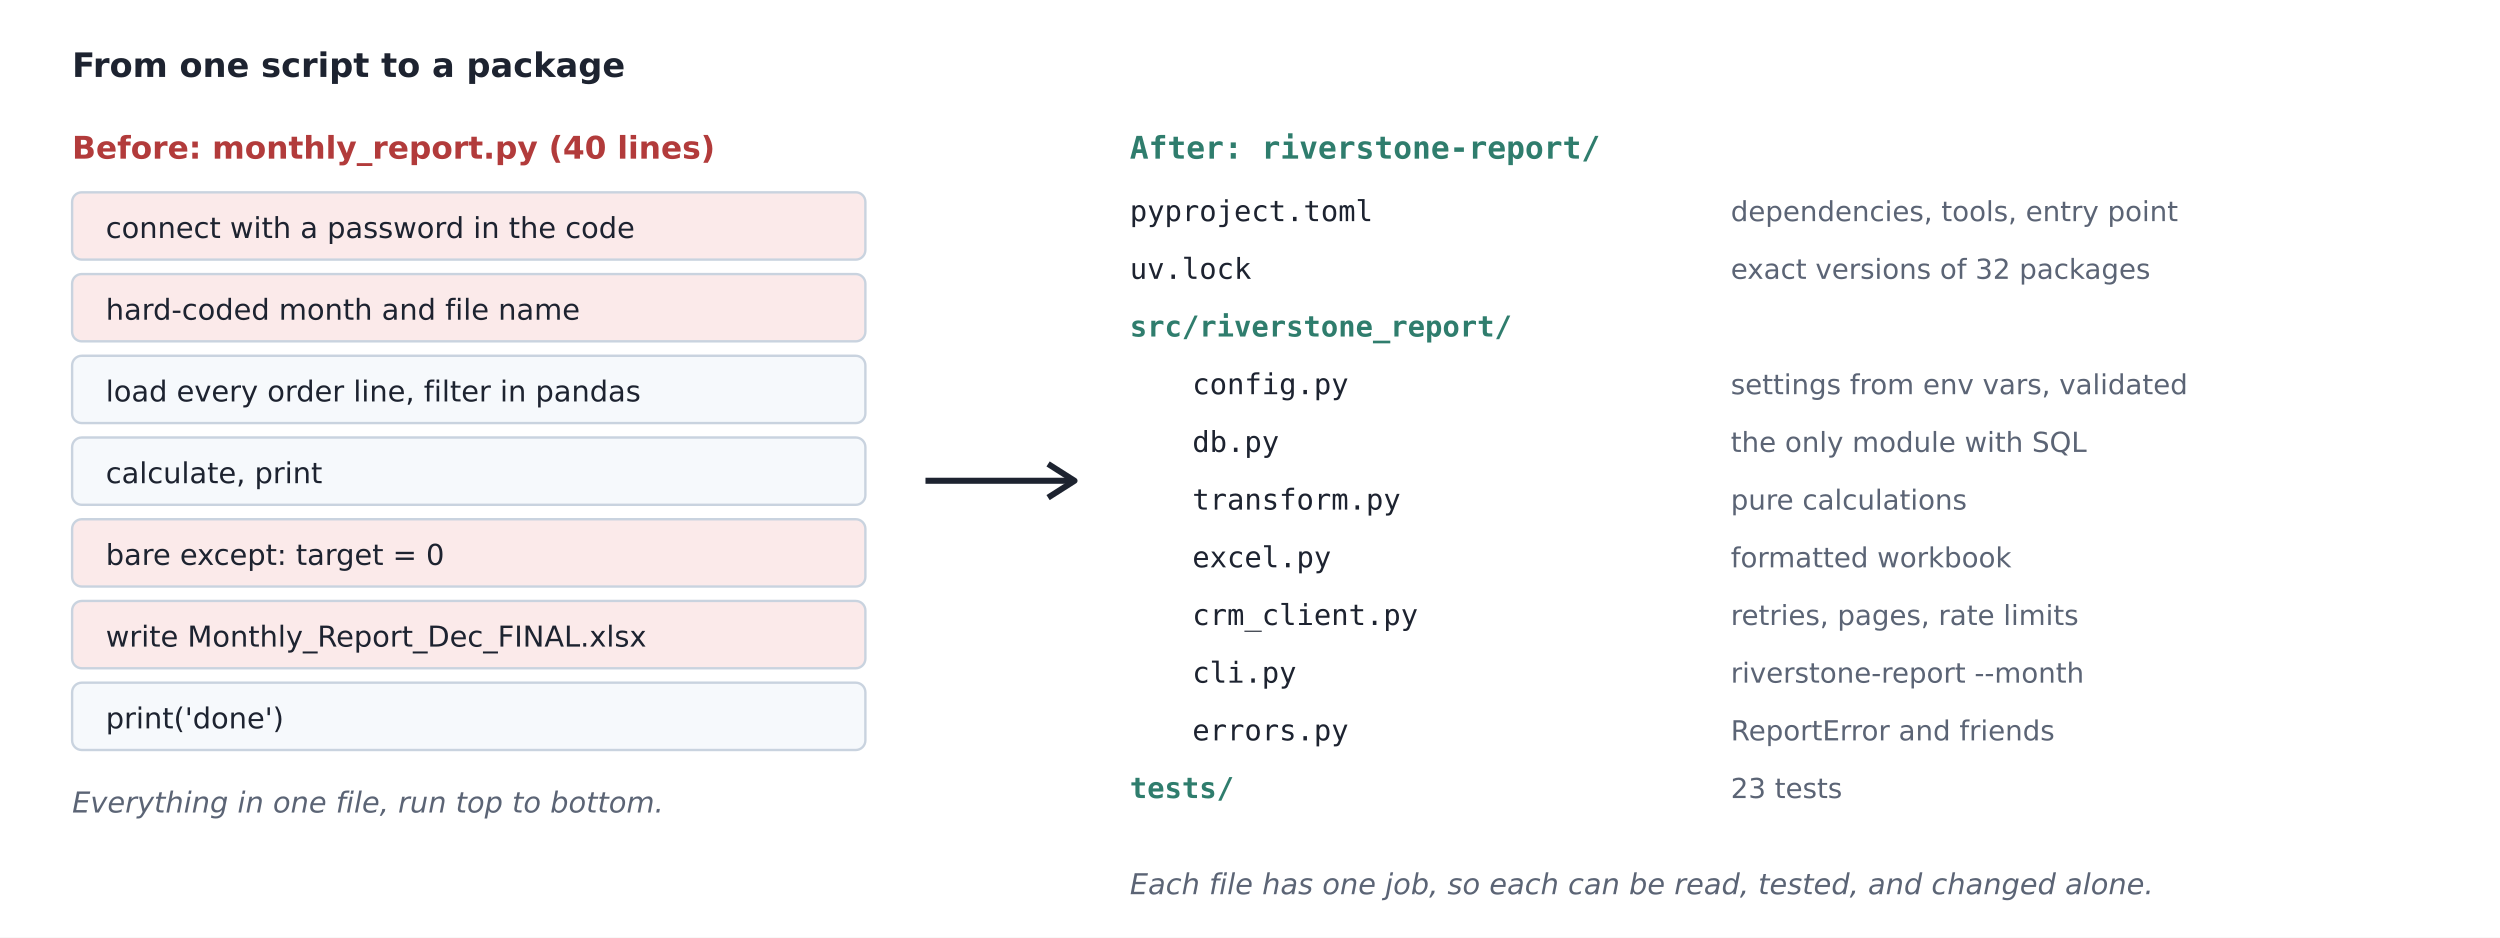
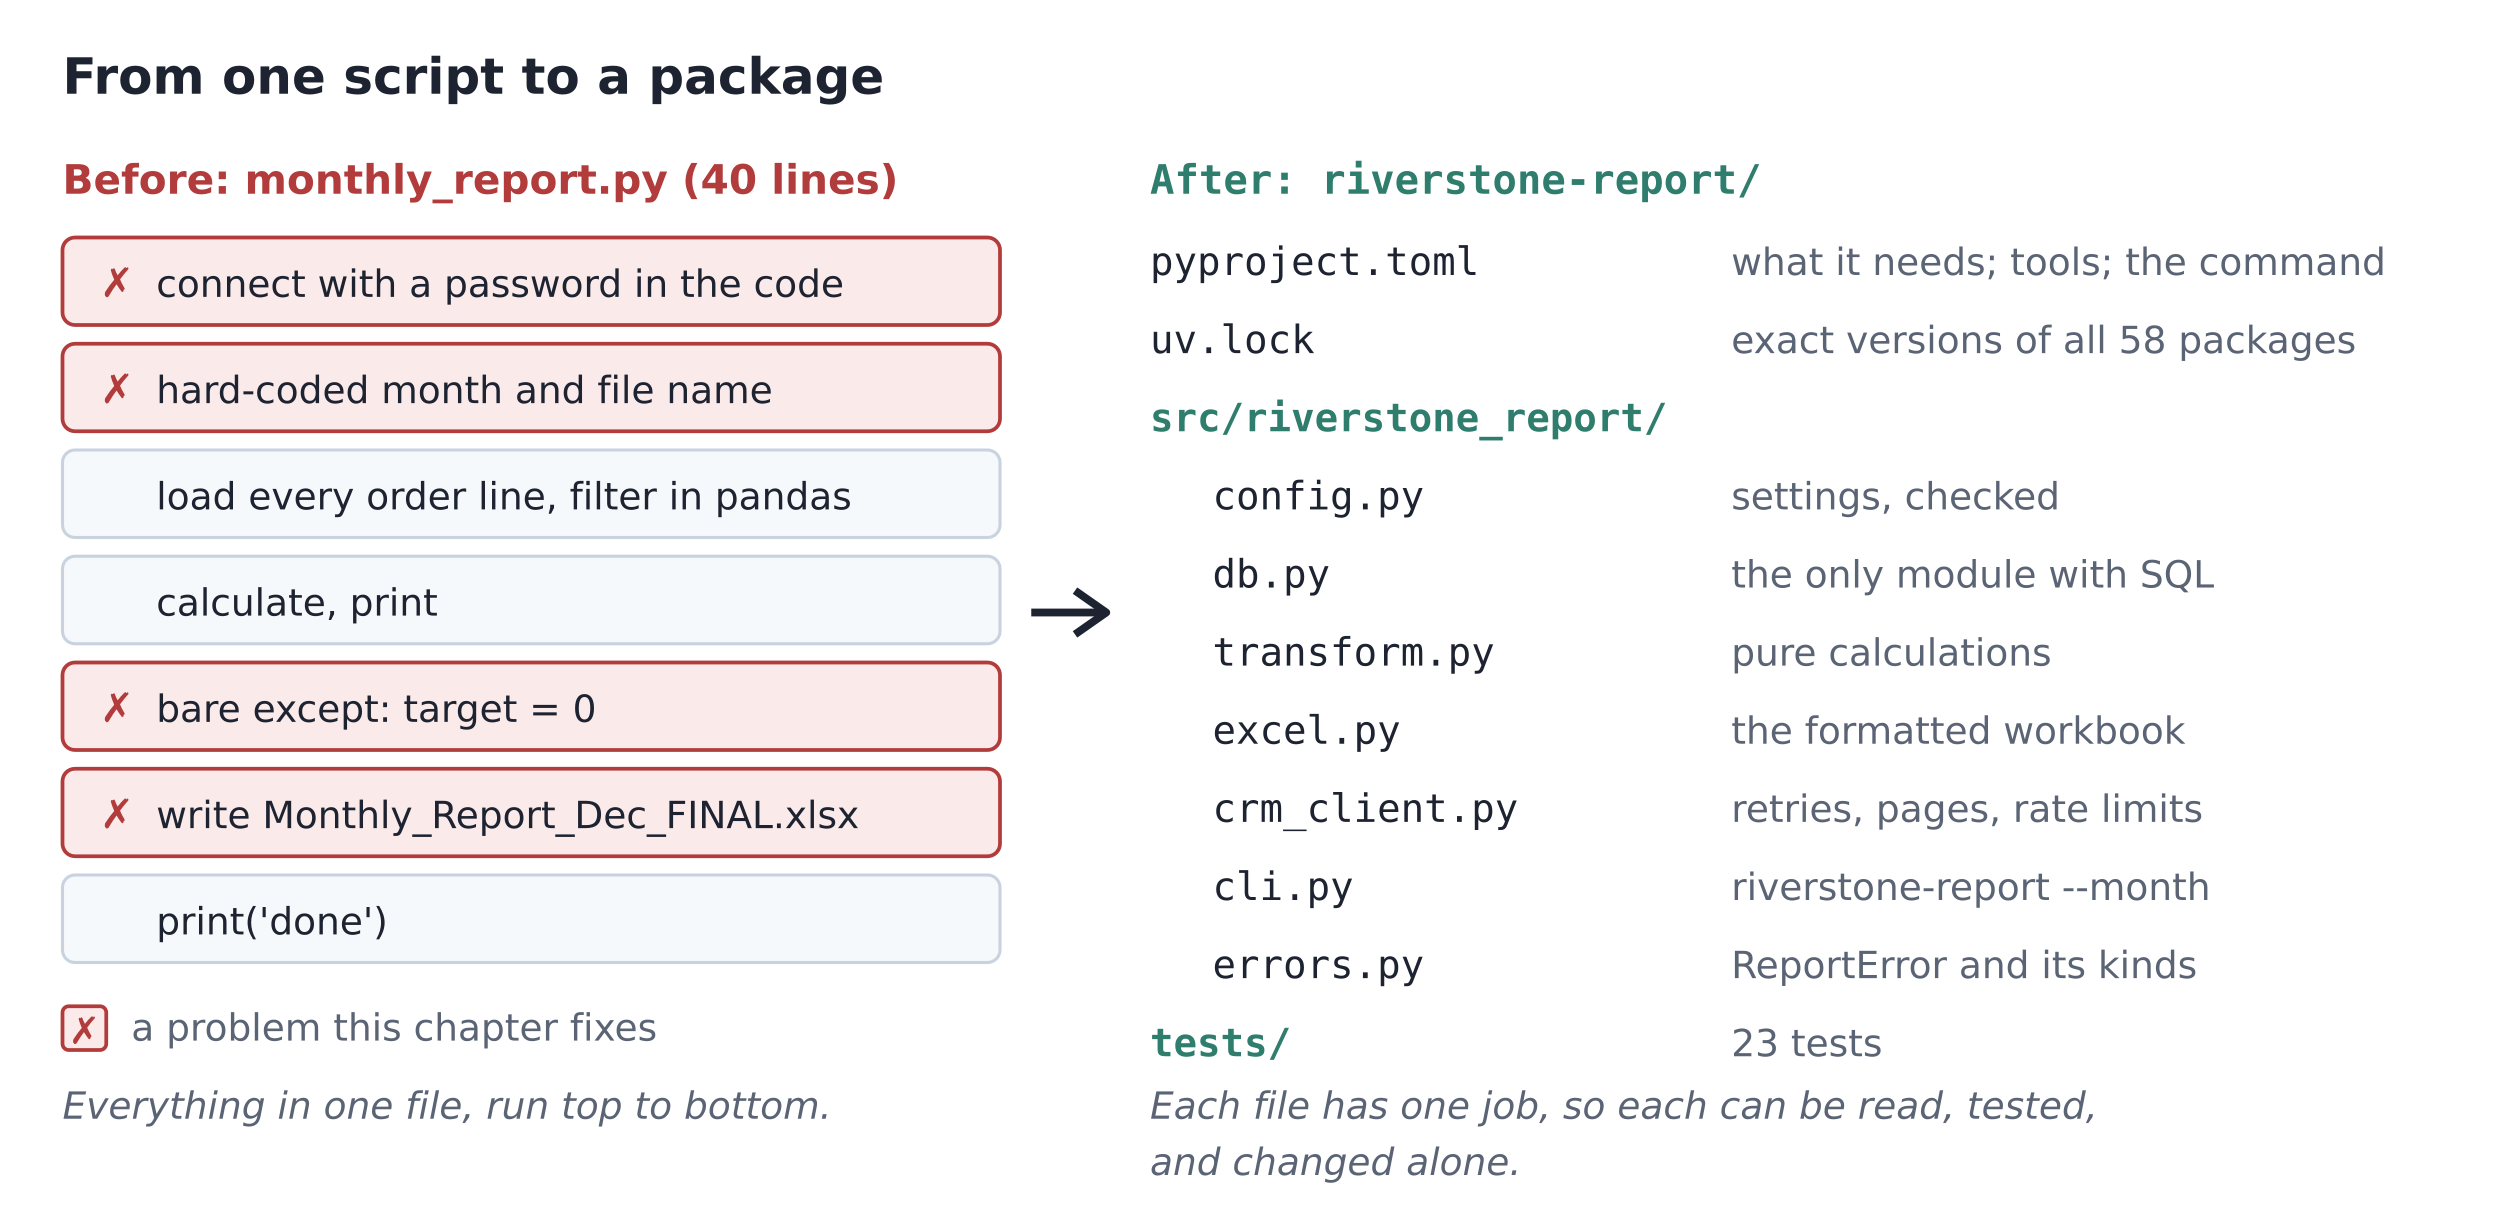
- <svg xmlns="http://www.w3.org/2000/svg" width="1040" height="390" viewBox="0 0 1040 390" font-family="DejaVu Sans, Arial, sans-serif">
-   <rect width="1040" height="390" fill="#ffffff" />
-   <text x="30" y="32" font-size="14" fill="#1d2330" font-weight="bold" text-anchor="start" font-family="Poppins, DejaVu Sans, sans-serif">From one script to a package</text>
-   <text x="30" y="66" font-size="13" fill="#b23b3b" font-weight="bold" text-anchor="start">Before: monthly_report.py (40 lines)</text>
-   <rect x="30" y="80" width="330" height="28" rx="4" fill="#fbeaea" stroke="#c9d3df" stroke-width="1" />
-   <text x="44" y="99" font-size="12" fill="#1d2330" font-weight="normal" text-anchor="start">connect with a password in the code</text>
-   <rect x="30" y="114" width="330" height="28" rx="4" fill="#fbeaea" stroke="#c9d3df" stroke-width="1" />
-   <text x="44" y="133" font-size="12" fill="#1d2330" font-weight="normal" text-anchor="start">hard-coded month and file name</text>
-   <rect x="30" y="148" width="330" height="28" rx="4" fill="#f6f9fc" stroke="#c9d3df" stroke-width="1" />
-   <text x="44" y="167" font-size="12" fill="#1d2330" font-weight="normal" text-anchor="start">load every order line, filter in pandas</text>
-   <rect x="30" y="182" width="330" height="28" rx="4" fill="#f6f9fc" stroke="#c9d3df" stroke-width="1" />
-   <text x="44" y="201" font-size="12" fill="#1d2330" font-weight="normal" text-anchor="start">calculate, print</text>
-   <rect x="30" y="216" width="330" height="28" rx="4" fill="#fbeaea" stroke="#c9d3df" stroke-width="1" />
-   <text x="44" y="235" font-size="12" fill="#1d2330" font-weight="normal" text-anchor="start">bare except: target = 0</text>
-   <rect x="30" y="250" width="330" height="28" rx="4" fill="#fbeaea" stroke="#c9d3df" stroke-width="1" />
-   <text x="44" y="269" font-size="12" fill="#1d2330" font-weight="normal" text-anchor="start">write Monthly_Report_Dec_FINAL.xlsx</text>
-   <rect x="30" y="284" width="330" height="28" rx="4" fill="#f6f9fc" stroke="#c9d3df" stroke-width="1" />
-   <text x="44" y="303" font-size="12" fill="#1d2330" font-weight="normal" text-anchor="start">print('done')</text>
-   <text x="30" y="338" font-size="12" fill="#5b6475" font-weight="normal" text-anchor="start" font-style="italic">Everything in one file, run top to bottom.</text>
-   <path d="M385,200 H445" fill="none" stroke="#1d2330" stroke-width="2.5" stroke-linejoin="round" />
-   <path d="M436,193 L447,200 L436,207" fill="none" stroke="#1d2330" stroke-width="2.5" stroke-linejoin="round" />
-   <text x="470" y="66" font-size="13" fill="#2f7d6d" font-weight="bold" text-anchor="start" font-family="DejaVu Sans Mono, monospace">After: riverstone-report/</text>
-   <text x="470" y="92" font-size="12" fill="#1d2330" font-weight="normal" text-anchor="start" font-family="DejaVu Sans Mono, monospace">pyproject.toml</text>
-   <text x="720" y="92" font-size="11.5" fill="#5b6475" font-weight="normal" text-anchor="start">dependencies, tools, entry point</text>
-   <text x="470" y="116" font-size="12" fill="#1d2330" font-weight="normal" text-anchor="start" font-family="DejaVu Sans Mono, monospace">uv.lock</text>
-   <text x="720" y="116" font-size="11.5" fill="#5b6475" font-weight="normal" text-anchor="start">exact versions of 32 packages</text>
-   <text x="470" y="140" font-size="12" fill="#2f7d6d" font-weight="bold" text-anchor="start" font-family="DejaVu Sans Mono, monospace">src/riverstone_report/</text>
-   <text x="496" y="164" font-size="12" fill="#1d2330" font-weight="normal" text-anchor="start" font-family="DejaVu Sans Mono, monospace">config.py</text>
-   <text x="720" y="164" font-size="11.5" fill="#5b6475" font-weight="normal" text-anchor="start">settings from env vars, validated</text>
-   <text x="496" y="188" font-size="12" fill="#1d2330" font-weight="normal" text-anchor="start" font-family="DejaVu Sans Mono, monospace">db.py</text>
-   <text x="720" y="188" font-size="11.5" fill="#5b6475" font-weight="normal" text-anchor="start">the only module with SQL</text>
-   <text x="496" y="212" font-size="12" fill="#1d2330" font-weight="normal" text-anchor="start" font-family="DejaVu Sans Mono, monospace">transform.py</text>
-   <text x="720" y="212" font-size="11.5" fill="#5b6475" font-weight="normal" text-anchor="start">pure calculations</text>
-   <text x="496" y="236" font-size="12" fill="#1d2330" font-weight="normal" text-anchor="start" font-family="DejaVu Sans Mono, monospace">excel.py</text>
-   <text x="720" y="236" font-size="11.5" fill="#5b6475" font-weight="normal" text-anchor="start">formatted workbook</text>
-   <text x="496" y="260" font-size="12" fill="#1d2330" font-weight="normal" text-anchor="start" font-family="DejaVu Sans Mono, monospace">crm_client.py</text>
-   <text x="720" y="260" font-size="11.5" fill="#5b6475" font-weight="normal" text-anchor="start">retries, pages, rate limits</text>
-   <text x="496" y="284" font-size="12" fill="#1d2330" font-weight="normal" text-anchor="start" font-family="DejaVu Sans Mono, monospace">cli.py</text>
-   <text x="720" y="284" font-size="11.5" fill="#5b6475" font-weight="normal" text-anchor="start">riverstone-report --month</text>
-   <text x="496" y="308" font-size="12" fill="#1d2330" font-weight="normal" text-anchor="start" font-family="DejaVu Sans Mono, monospace">errors.py</text>
-   <text x="720" y="308" font-size="11.5" fill="#5b6475" font-weight="normal" text-anchor="start">ReportError and friends</text>
-   <text x="470" y="332" font-size="12" fill="#2f7d6d" font-weight="bold" text-anchor="start" font-family="DejaVu Sans Mono, monospace">tests/</text>
-   <text x="720" y="332" font-size="11.5" fill="#5b6475" font-weight="normal" text-anchor="start">23 tests</text>
-   <text x="470" y="372" font-size="12" fill="#5b6475" font-weight="normal" text-anchor="start" font-style="italic">Each file has one job, so each can be read, tested, and changed alone.</text>
+ <svg xmlns="http://www.w3.org/2000/svg" width="800" height="392" viewBox="0 0 800 392" font-family="DejaVu Sans, Arial, sans-serif">
+   <rect width="800" height="392" fill="#ffffff" />
+   <text x="20" y="30" font-size="16" fill="#1d2330" font-weight="bold" text-anchor="start" font-family="Poppins, DejaVu Sans, sans-serif">From one script to a package</text>
+   <text x="20" y="62" font-size="13" fill="#b23b3b" font-weight="bold" text-anchor="start">Before: monthly_report.py (40 lines)</text>
+   <rect x="20" y="76" width="300" height="28" rx="4" fill="#fbeaea" stroke="#b23b3b" stroke-width="1.2" />
+   <text x="32" y="95" font-size="13" fill="#b23b3b" font-weight="bold" text-anchor="start">✗</text>
+   <text x="50" y="95" font-size="12" fill="#1d2330" font-weight="normal" text-anchor="start">connect with a password in the code</text>
+   <rect x="20" y="110" width="300" height="28" rx="4" fill="#fbeaea" stroke="#b23b3b" stroke-width="1.2" />
+   <text x="32" y="129" font-size="13" fill="#b23b3b" font-weight="bold" text-anchor="start">✗</text>
+   <text x="50" y="129" font-size="12" fill="#1d2330" font-weight="normal" text-anchor="start">hard-coded month and file name</text>
+   <rect x="20" y="144" width="300" height="28" rx="4" fill="#f6f9fc" stroke="#c9d3df" stroke-width="1" />
+   <text x="50" y="163" font-size="12" fill="#1d2330" font-weight="normal" text-anchor="start">load every order line, filter in pandas</text>
+   <rect x="20" y="178" width="300" height="28" rx="4" fill="#f6f9fc" stroke="#c9d3df" stroke-width="1" />
+   <text x="50" y="197" font-size="12" fill="#1d2330" font-weight="normal" text-anchor="start">calculate, print</text>
+   <rect x="20" y="212" width="300" height="28" rx="4" fill="#fbeaea" stroke="#b23b3b" stroke-width="1.2" />
+   <text x="32" y="231" font-size="13" fill="#b23b3b" font-weight="bold" text-anchor="start">✗</text>
+   <text x="50" y="231" font-size="12" fill="#1d2330" font-weight="normal" text-anchor="start">bare except: target = 0</text>
+   <rect x="20" y="246" width="300" height="28" rx="4" fill="#fbeaea" stroke="#b23b3b" stroke-width="1.2" />
+   <text x="32" y="265" font-size="13" fill="#b23b3b" font-weight="bold" text-anchor="start">✗</text>
+   <text x="50" y="265" font-size="12" fill="#1d2330" font-weight="normal" text-anchor="start">write Monthly_Report_Dec_FINAL.xlsx</text>
+   <rect x="20" y="280" width="300" height="28" rx="4" fill="#f6f9fc" stroke="#c9d3df" stroke-width="1" />
+   <text x="50" y="299" font-size="12" fill="#1d2330" font-weight="normal" text-anchor="start">print('done')</text>
+   <rect x="20" y="322" width="14" height="14" rx="2" fill="#fbeaea" stroke="#b23b3b" stroke-width="1.2" />
+   <text x="27" y="334" font-size="12" fill="#b23b3b" font-weight="bold" text-anchor="middle">✗</text>
+   <text x="42" y="333" font-size="12" fill="#5b6475" font-weight="normal" text-anchor="start">a problem this chapter fixes</text>
+   <text x="20" y="358" font-size="12" fill="#5b6475" font-weight="normal" text-anchor="start" font-style="italic">Everything in one file, run top to bottom.</text>
+   <path d="M330,196 H352" fill="none" stroke="#1d2330" stroke-width="2.5" stroke-linejoin="round" />
+   <path d="M344,189 L354,196 L344,203" fill="none" stroke="#1d2330" stroke-width="2.5" stroke-linejoin="round" />
+   <text x="368" y="62" font-size="13" fill="#2f7d6d" font-weight="bold" text-anchor="start" font-family="DejaVu Sans Mono, monospace">After: riverstone-report/</text>
+   <text x="368" y="88" font-size="12.5" fill="#1d2330" font-weight="normal" text-anchor="start" font-family="DejaVu Sans Mono, monospace">pyproject.toml</text>
+   <text x="554" y="88" font-size="12" fill="#5b6475" font-weight="normal" text-anchor="start">what it needs; tools; the command</text>
+   <text x="368" y="113" font-size="12.5" fill="#1d2330" font-weight="normal" text-anchor="start" font-family="DejaVu Sans Mono, monospace">uv.lock</text>
+   <text x="554" y="113" font-size="12" fill="#5b6475" font-weight="normal" text-anchor="start">exact versions of all 58 packages</text>
+   <text x="368" y="138" font-size="12.5" fill="#2f7d6d" font-weight="bold" text-anchor="start" font-family="DejaVu Sans Mono, monospace">src/riverstone_report/</text>
+   <text x="388" y="163" font-size="12.5" fill="#1d2330" font-weight="normal" text-anchor="start" font-family="DejaVu Sans Mono, monospace">config.py</text>
+   <text x="554" y="163" font-size="12" fill="#5b6475" font-weight="normal" text-anchor="start">settings, checked</text>
+   <text x="388" y="188" font-size="12.5" fill="#1d2330" font-weight="normal" text-anchor="start" font-family="DejaVu Sans Mono, monospace">db.py</text>
+   <text x="554" y="188" font-size="12" fill="#5b6475" font-weight="normal" text-anchor="start">the only module with SQL</text>
+   <text x="388" y="213" font-size="12.5" fill="#1d2330" font-weight="normal" text-anchor="start" font-family="DejaVu Sans Mono, monospace">transform.py</text>
+   <text x="554" y="213" font-size="12" fill="#5b6475" font-weight="normal" text-anchor="start">pure calculations</text>
+   <text x="388" y="238" font-size="12.5" fill="#1d2330" font-weight="normal" text-anchor="start" font-family="DejaVu Sans Mono, monospace">excel.py</text>
+   <text x="554" y="238" font-size="12" fill="#5b6475" font-weight="normal" text-anchor="start">the formatted workbook</text>
+   <text x="388" y="263" font-size="12.5" fill="#1d2330" font-weight="normal" text-anchor="start" font-family="DejaVu Sans Mono, monospace">crm_client.py</text>
+   <text x="554" y="263" font-size="12" fill="#5b6475" font-weight="normal" text-anchor="start">retries, pages, rate limits</text>
+   <text x="388" y="288" font-size="12.5" fill="#1d2330" font-weight="normal" text-anchor="start" font-family="DejaVu Sans Mono, monospace">cli.py</text>
+   <text x="554" y="288" font-size="12" fill="#5b6475" font-weight="normal" text-anchor="start">riverstone-report --month</text>
+   <text x="388" y="313" font-size="12.5" fill="#1d2330" font-weight="normal" text-anchor="start" font-family="DejaVu Sans Mono, monospace">errors.py</text>
+   <text x="554" y="313" font-size="12" fill="#5b6475" font-weight="normal" text-anchor="start">ReportError and its kinds</text>
+   <text x="368" y="338" font-size="12.5" fill="#2f7d6d" font-weight="bold" text-anchor="start" font-family="DejaVu Sans Mono, monospace">tests/</text>
+   <text x="554" y="338" font-size="12" fill="#5b6475" font-weight="normal" text-anchor="start">23 tests</text>
+   <text x="368" y="358" font-size="12" fill="#5b6475" font-weight="normal" text-anchor="start" font-style="italic">Each file has one job, so each can be read, tested,</text>
+   <text x="368" y="376" font-size="12" fill="#5b6475" font-weight="normal" text-anchor="start" font-style="italic">and changed alone.</text>
</svg>
